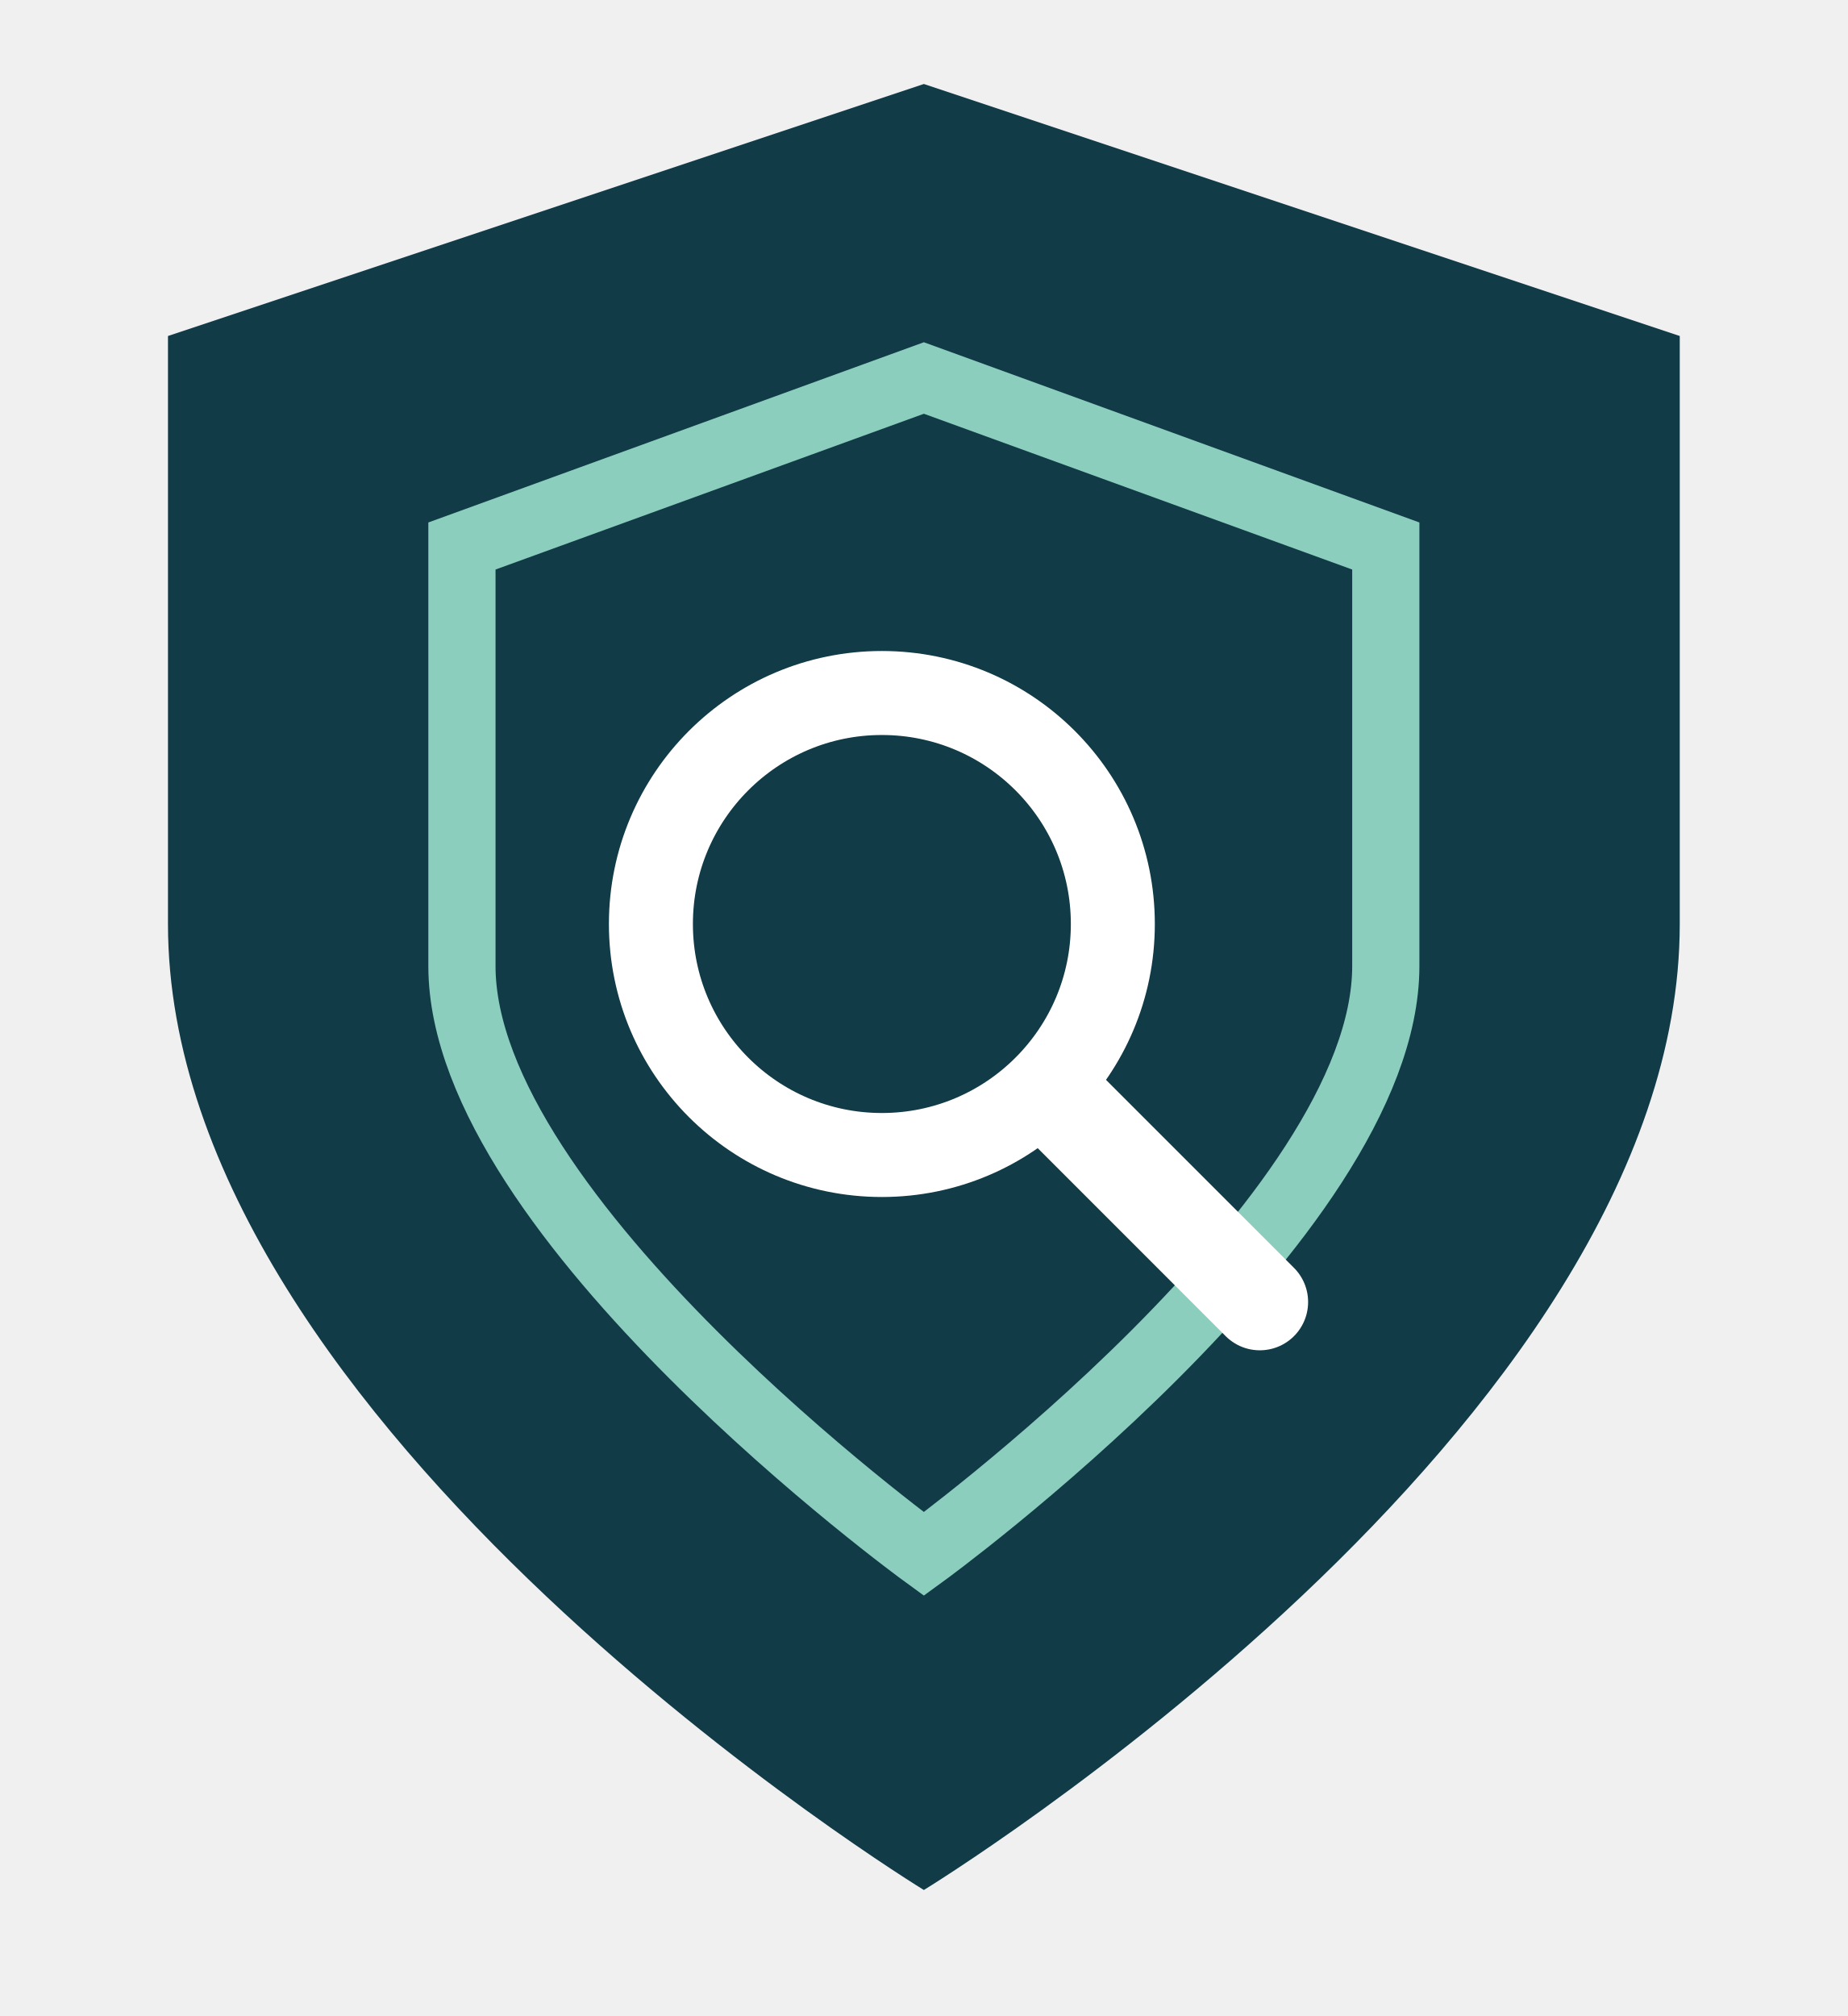
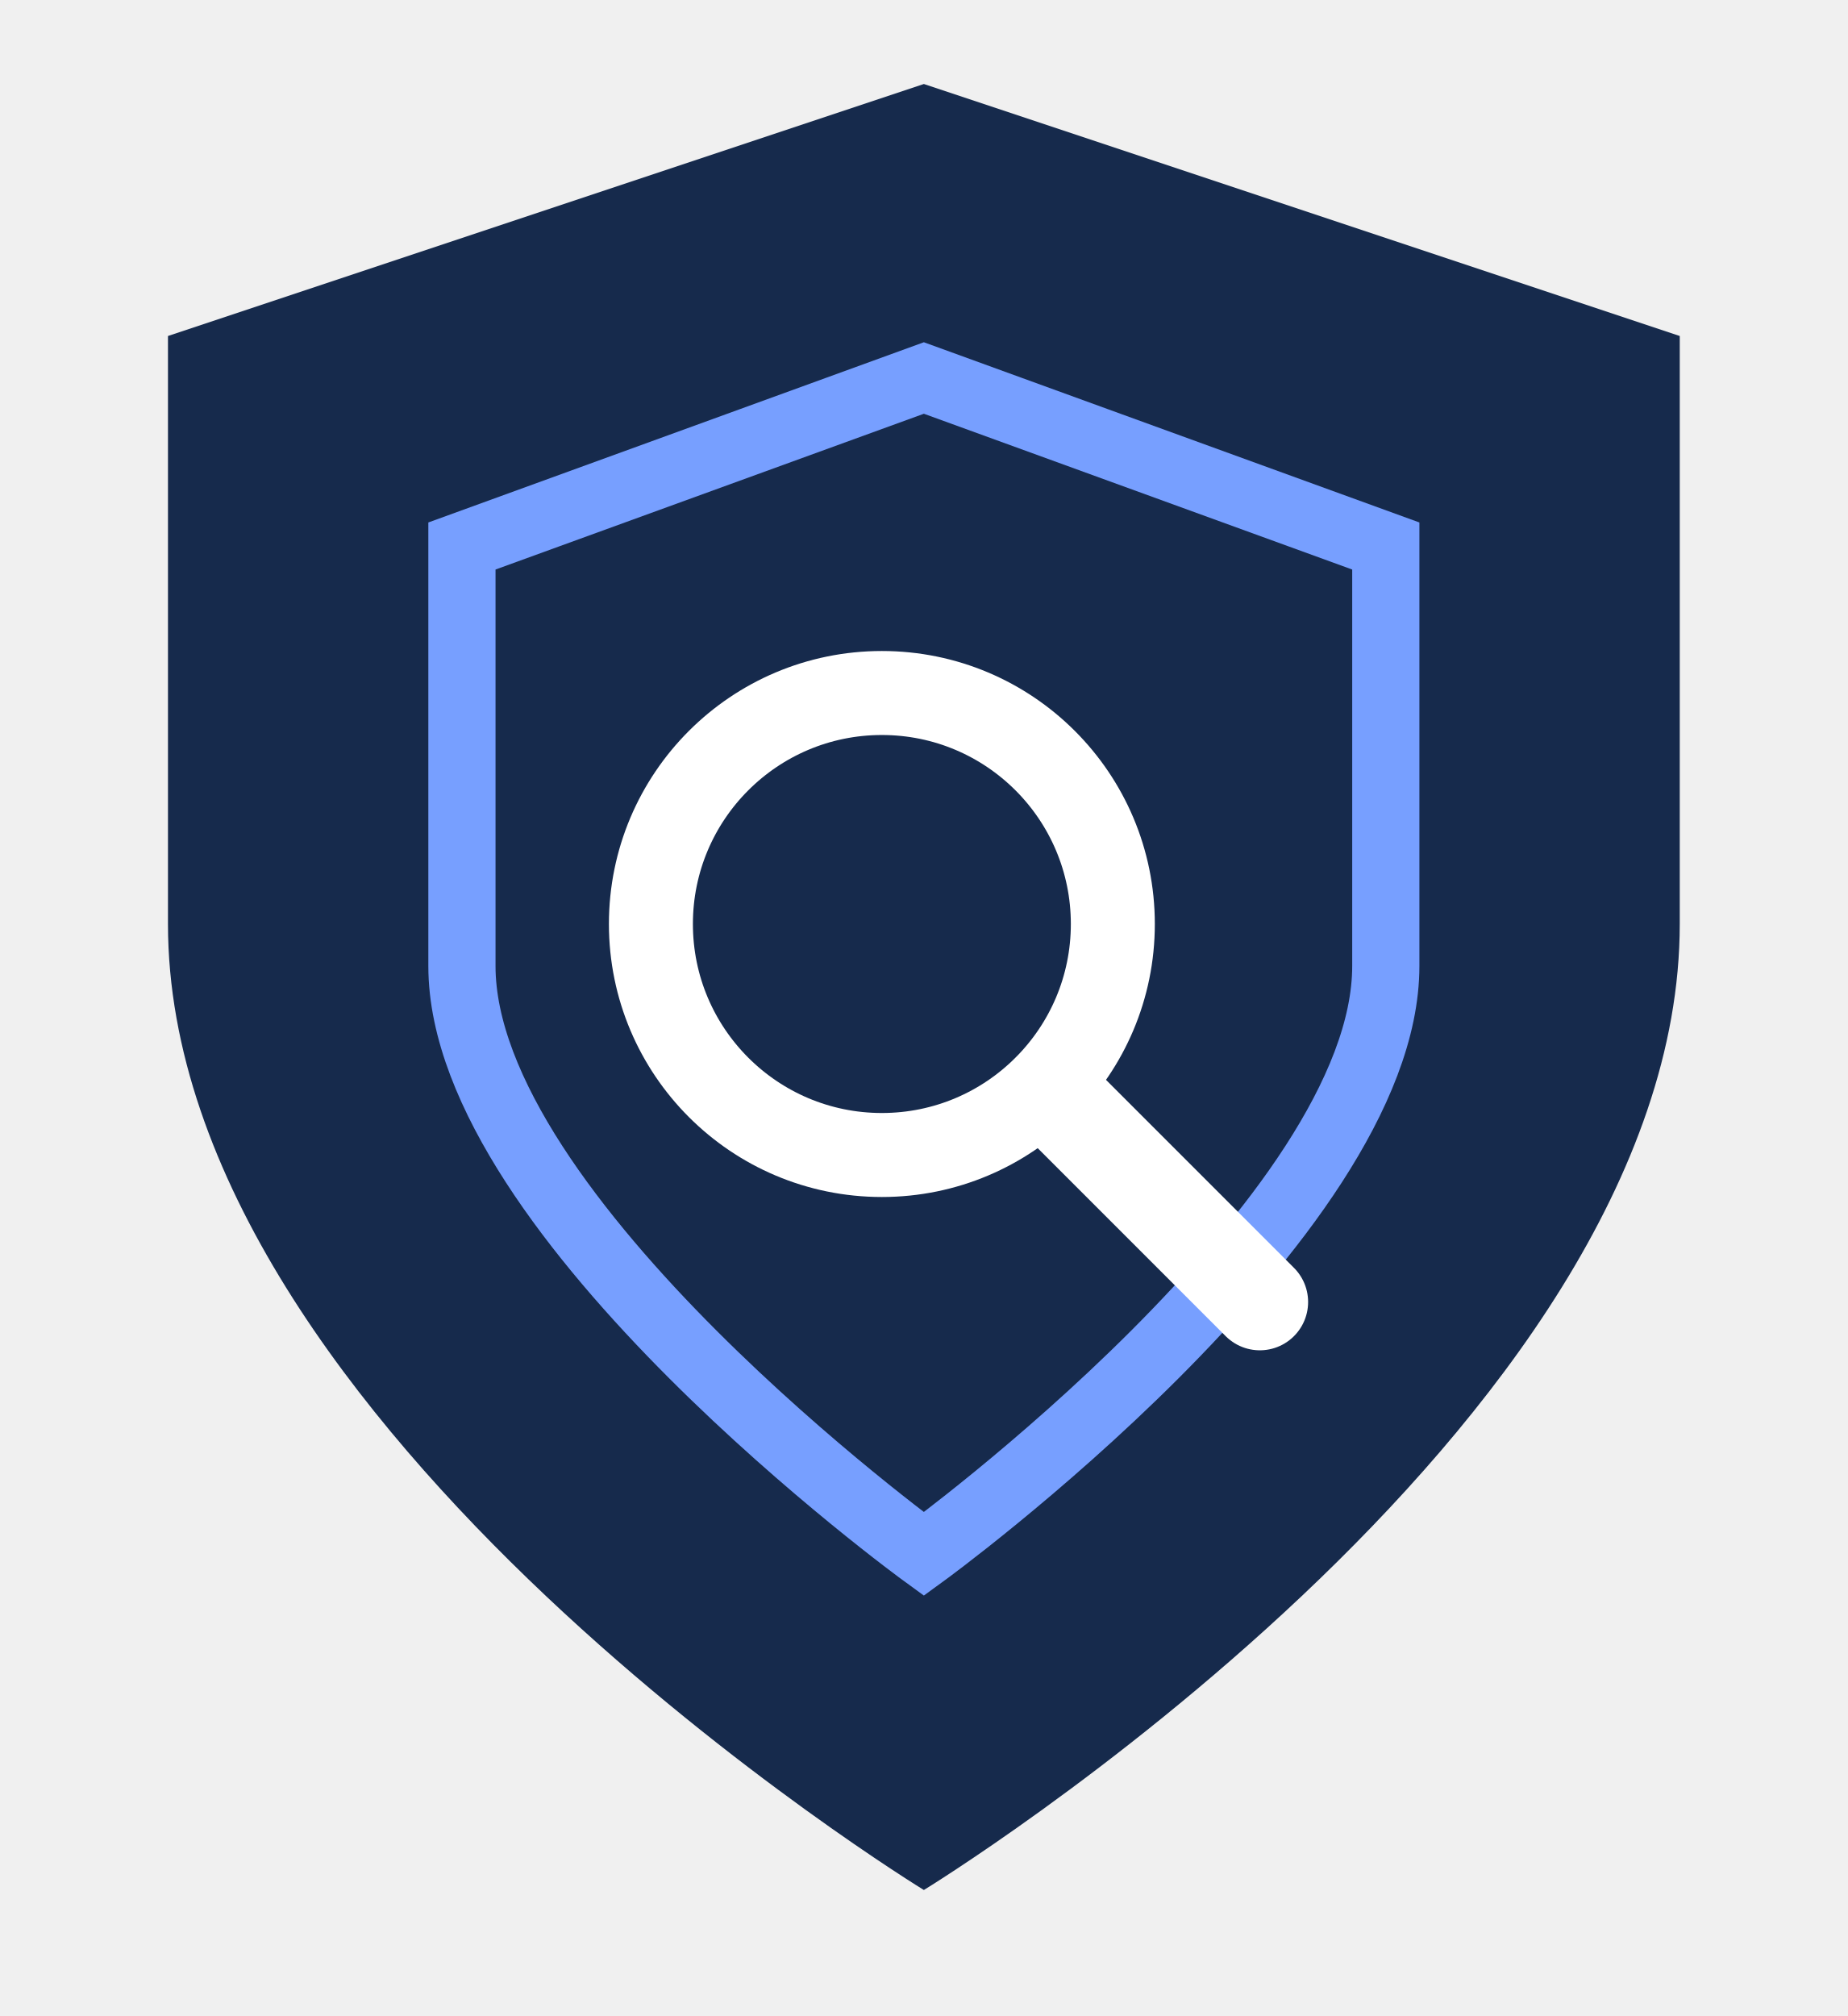
<svg xmlns="http://www.w3.org/2000/svg" viewBox="0 0 44 48">
-   <path d="M22 2 4 8v14c0 12 18 23 18 23s18-11 18-23V8Z" fill="#123b48" />
-   <path d="M22 9 11 13v10c0 6 11 14 11 14s11-8 11-14V13Z" fill="none" stroke="#8ccebe" stroke-width="1.6" />
+   <path d="M22 2 4 8v14c0 12 18 23 18 23s18-11 18-23V8Z" fill="#162a4c" />
+   <path d="M22 9 11 13v10c0 6 11 14 11 14s11-8 11-14V13Z" fill="none" stroke="#779fff" stroke-width="1.6" />
  <circle cx="21" cy="22" r="5.5" fill="none" stroke="white" stroke-width="2" />
  <path d="m25 26 5 5" stroke="white" stroke-width="2.3" stroke-linecap="round" />
</svg>
